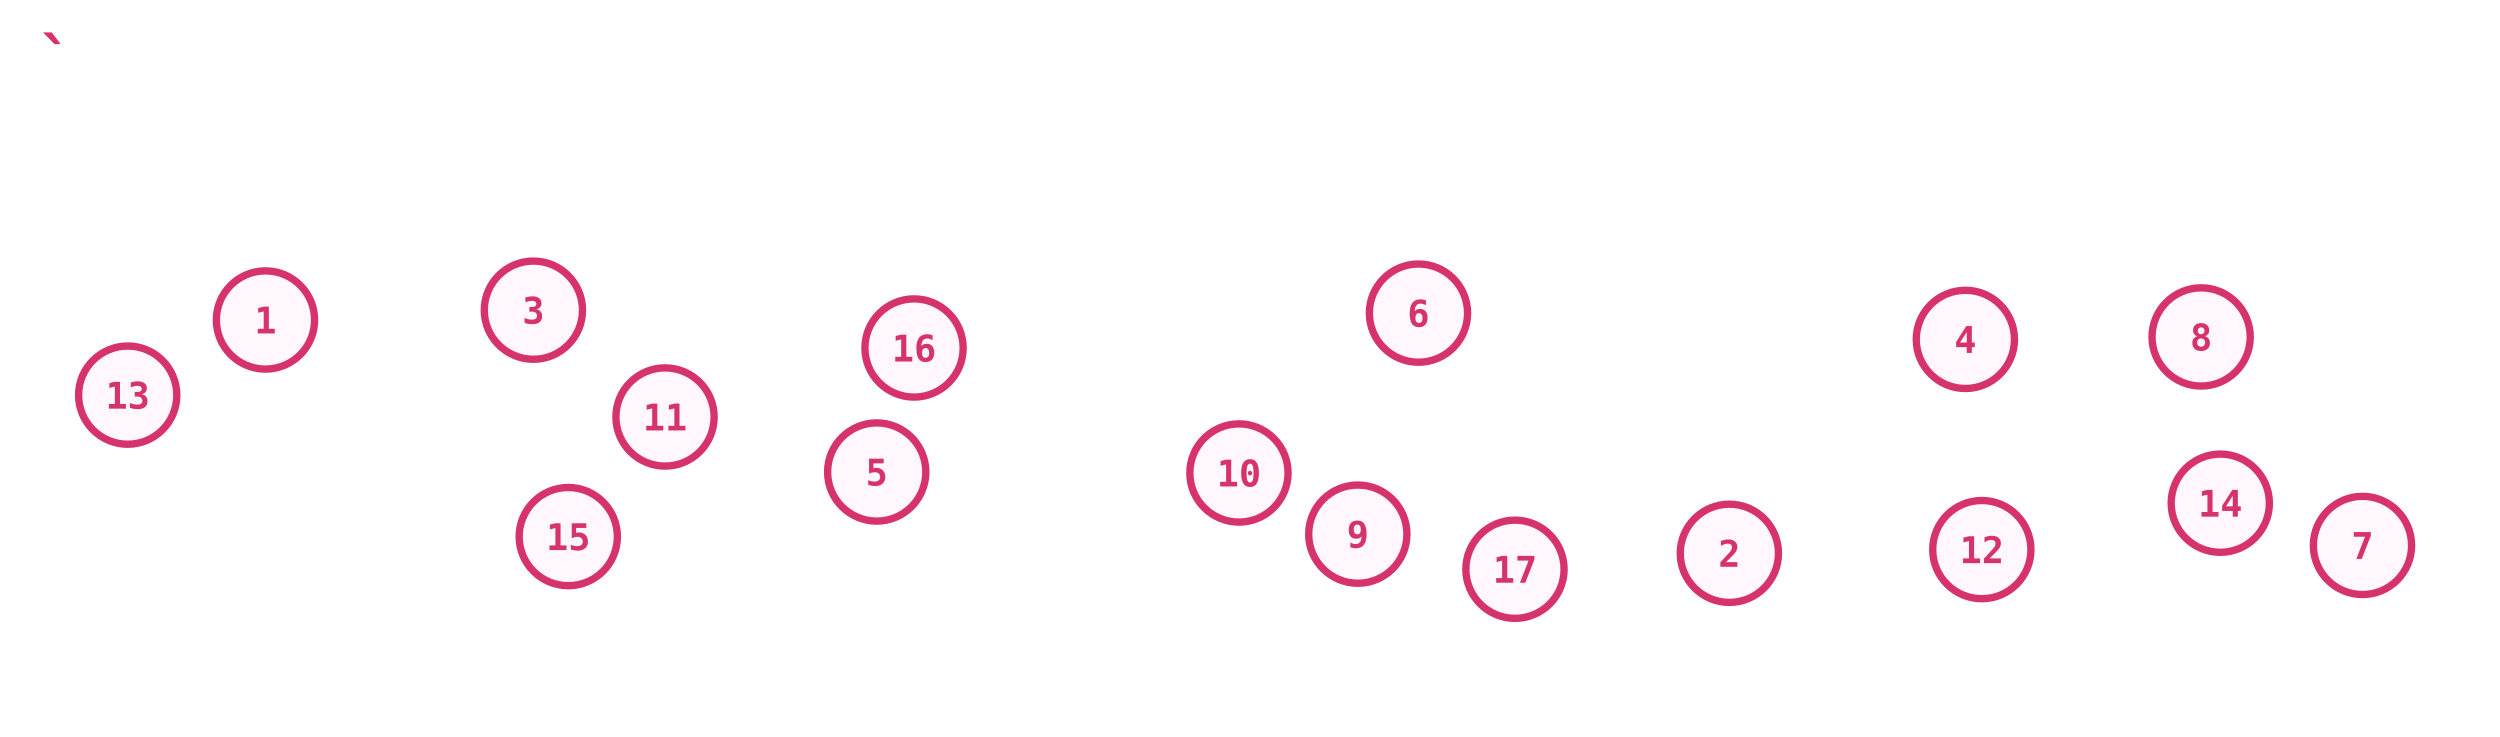
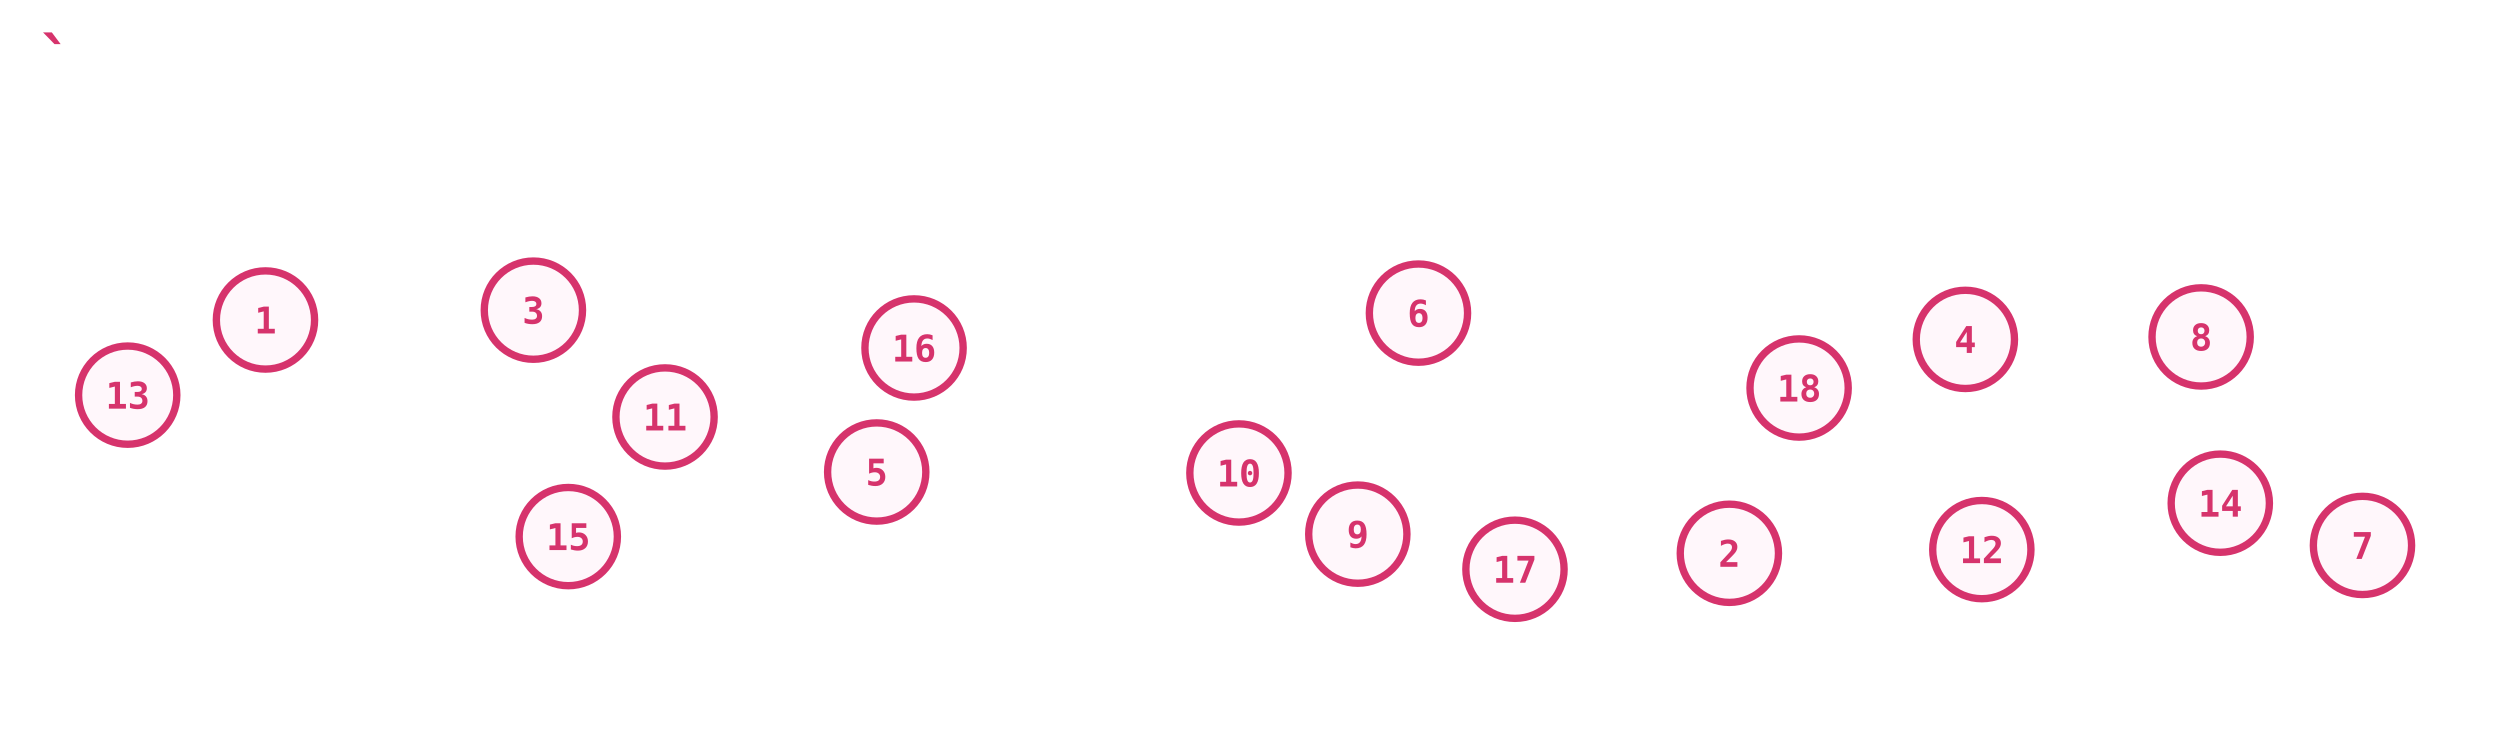
<svg xmlns="http://www.w3.org/2000/svg" width="1018px" height="300px" font-family="ConsolasFallback,Consolas,Menlo,monospace" role="img" aria-label="osu! replay of my GitHub contributions">
  <style>
@font-face {
  src: local('Consolas'), local('Consolas Bold');
  font-family: 'ConsolasFallback';
  font-display: swap;
  size-adjust: 109%;
}
text, tspan {white-space: pre;}
</style>
  <defs>
    <clipPath id="play">
      <rect x="0" y="68" width="1018" height="228" />
    </clipPath>
  </defs>
  <text x="15" y="34" font-size="26" font-weight="bold" fill="#D6336C">`</text>
  <g clip-path="url(#play)">
    <circle cx="108.1" cy="130.3" r="52.0" fill="none" stroke="#D6336C" stroke-width="2.6" opacity="0">
-       <animate attributeName="r" values="52.0;20.0;20.0" keyTimes="0;0.103;1" dur="13.140s" calcMode="linear" repeatCount="indefinite" />
-       <animate attributeName="opacity" values="0;1;0;0" keyTimes="0;0.068;0.104;1" dur="13.140s" calcMode="discrete" repeatCount="indefinite" />
+       <animate attributeName="r" values="52.0;20.0;20.0" keyTimes="0;0.099;1" dur="13.760s" calcMode="linear" repeatCount="indefinite" />
+       <animate attributeName="opacity" values="0;1;0;0" keyTimes="0;0.065;0.1;1" dur="13.760s" calcMode="discrete" repeatCount="indefinite" />
    </circle>
    <g opacity="1">
      <circle cx="108.1" cy="130.3" r="20" fill="#fff7fb" stroke="#D6336C" stroke-width="3" />
      <text x="108.1" y="135.8" text-anchor="middle" font-size="15" font-weight="bold" fill="#D6336C">1</text>
-       <animate attributeName="opacity" values="1;1;0;0" keyTimes="0;0.103;0.108;1" dur="13.140s" calcMode="discrete" repeatCount="indefinite" />
+       <animate attributeName="opacity" values="1;1;0;0" keyTimes="0;0.099;0.103;1" dur="13.760s" calcMode="discrete" repeatCount="indefinite" />
    </g>
    <circle cx="108.1" cy="130.3" r="20" fill="none" stroke="#e6398b" stroke-width="3" opacity="0">
      <animate attributeName="r" values="20;42.0" keyTimes="0;1" dur="0.42s" begin="1.360s" repeatCount="1" fill="remove" />
      <animate attributeName="opacity" values="0.9;0" keyTimes="0;1" dur="0.42s" begin="1.360s" repeatCount="1" fill="remove" />
    </circle>
    <circle cx="704.2" cy="225.3" r="52.0" fill="none" stroke="#D6336C" stroke-width="2.6" opacity="0">
-       <animate attributeName="r" values="52.0;20.0;20.0" keyTimes="0;0.151;1" dur="13.140s" calcMode="linear" repeatCount="indefinite" />
-       <animate attributeName="opacity" values="0;1;0;0" keyTimes="0;0.116;0.151;1" dur="13.140s" calcMode="discrete" repeatCount="indefinite" />
+       <animate attributeName="r" values="52.0;20.0;20.0" keyTimes="0;0.144;1" dur="13.760s" calcMode="linear" repeatCount="indefinite" />
+       <animate attributeName="opacity" values="0;1;0;0" keyTimes="0;0.11;0.145;1" dur="13.760s" calcMode="discrete" repeatCount="indefinite" />
    </circle>
    <g opacity="1">
      <circle cx="704.2" cy="225.3" r="20" fill="#fff7fb" stroke="#D6336C" stroke-width="3" />
      <text x="704.2" y="230.8" text-anchor="middle" font-size="15" font-weight="bold" fill="#D6336C">2</text>
-       <animate attributeName="opacity" values="1;1;0;0" keyTimes="0;0.151;0.155;1" dur="13.140s" calcMode="discrete" repeatCount="indefinite" />
+       <animate attributeName="opacity" values="1;1;0;0" keyTimes="0;0.144;0.148;1" dur="13.760s" calcMode="discrete" repeatCount="indefinite" />
    </g>
    <circle cx="704.2" cy="225.3" r="20" fill="none" stroke="#e6398b" stroke-width="3" opacity="0">
      <animate attributeName="r" values="20;42.0" keyTimes="0;1" dur="0.42s" begin="1.980s" repeatCount="1" fill="remove" />
      <animate attributeName="opacity" values="0.9;0" keyTimes="0;1" dur="0.42s" begin="1.980s" repeatCount="1" fill="remove" />
    </circle>
    <circle cx="217.2" cy="126.3" r="52.0" fill="none" stroke="#D6336C" stroke-width="2.6" opacity="0">
-       <animate attributeName="r" values="52.0;20.0;20.0" keyTimes="0;0.198;1" dur="13.140s" calcMode="linear" repeatCount="indefinite" />
-       <animate attributeName="opacity" values="0;1;0;0" keyTimes="0;0.163;0.199;1" dur="13.140s" calcMode="discrete" repeatCount="indefinite" />
+       <animate attributeName="r" values="52.0;20.0;20.0" keyTimes="0;0.189;1" dur="13.760s" calcMode="linear" repeatCount="indefinite" />
+       <animate attributeName="opacity" values="0;1;0;0" keyTimes="0;0.156;0.19;1" dur="13.760s" calcMode="discrete" repeatCount="indefinite" />
    </circle>
    <g opacity="1">
      <circle cx="217.2" cy="126.3" r="20" fill="#fff7fb" stroke="#D6336C" stroke-width="3" />
      <text x="217.2" y="131.8" text-anchor="middle" font-size="15" font-weight="bold" fill="#D6336C">3</text>
-       <animate attributeName="opacity" values="1;1;0;0" keyTimes="0;0.198;0.202;1" dur="13.140s" calcMode="discrete" repeatCount="indefinite" />
+       <animate attributeName="opacity" values="1;1;0;0" keyTimes="0;0.189;0.193;1" dur="13.760s" calcMode="discrete" repeatCount="indefinite" />
    </g>
    <circle cx="217.2" cy="126.3" r="20" fill="none" stroke="#e6398b" stroke-width="3" opacity="0">
      <animate attributeName="r" values="20;42.0" keyTimes="0;1" dur="0.42s" begin="2.600s" repeatCount="1" fill="remove" />
      <animate attributeName="opacity" values="0.9;0" keyTimes="0;1" dur="0.42s" begin="2.600s" repeatCount="1" fill="remove" />
    </circle>
    <circle cx="800.3" cy="138.2" r="52.0" fill="none" stroke="#D6336C" stroke-width="2.6" opacity="0">
-       <animate attributeName="r" values="52.0;20.0;20.0" keyTimes="0;0.245;1" dur="13.140s" calcMode="linear" repeatCount="indefinite" />
-       <animate attributeName="opacity" values="0;1;0;0" keyTimes="0;0.21;0.246;1" dur="13.140s" calcMode="discrete" repeatCount="indefinite" />
+       <animate attributeName="r" values="52.0;20.0;20.0" keyTimes="0;0.234;1" dur="13.760s" calcMode="linear" repeatCount="indefinite" />
+       <animate attributeName="opacity" values="0;1;0;0" keyTimes="0;0.201;0.235;1" dur="13.760s" calcMode="discrete" repeatCount="indefinite" />
    </circle>
    <g opacity="1">
      <circle cx="800.3" cy="138.2" r="20" fill="#fff7fb" stroke="#D6336C" stroke-width="3" />
      <text x="800.3" y="143.7" text-anchor="middle" font-size="15" font-weight="bold" fill="#D6336C">4</text>
-       <animate attributeName="opacity" values="1;1;0;0" keyTimes="0;0.245;0.25;1" dur="13.140s" calcMode="discrete" repeatCount="indefinite" />
+       <animate attributeName="opacity" values="1;1;0;0" keyTimes="0;0.234;0.238;1" dur="13.760s" calcMode="discrete" repeatCount="indefinite" />
    </g>
    <circle cx="800.3" cy="138.2" r="20" fill="none" stroke="#e6398b" stroke-width="3" opacity="0">
      <animate attributeName="r" values="20;42.0" keyTimes="0;1" dur="0.42s" begin="3.220s" repeatCount="1" fill="remove" />
      <animate attributeName="opacity" values="0.9;0" keyTimes="0;1" dur="0.42s" begin="3.220s" repeatCount="1" fill="remove" />
    </circle>
    <circle cx="357" cy="192.2" r="52.0" fill="none" stroke="#D6336C" stroke-width="2.6" opacity="0">
-       <animate attributeName="r" values="52.0;20.0;20.0" keyTimes="0;0.292;1" dur="13.140s" calcMode="linear" repeatCount="indefinite" />
-       <animate attributeName="opacity" values="0;1;0;0" keyTimes="0;0.257;0.293;1" dur="13.140s" calcMode="discrete" repeatCount="indefinite" />
+       <animate attributeName="r" values="52.0;20.0;20.0" keyTimes="0;0.279;1" dur="13.760s" calcMode="linear" repeatCount="indefinite" />
+       <animate attributeName="opacity" values="0;1;0;0" keyTimes="0;0.246;0.28;1" dur="13.760s" calcMode="discrete" repeatCount="indefinite" />
    </circle>
    <g opacity="1">
      <circle cx="357" cy="192.2" r="20" fill="#fff7fb" stroke="#D6336C" stroke-width="3" />
      <text x="357" y="197.7" text-anchor="middle" font-size="15" font-weight="bold" fill="#D6336C">5</text>
-       <animate attributeName="opacity" values="1;1;0;0" keyTimes="0;0.292;0.297;1" dur="13.140s" calcMode="discrete" repeatCount="indefinite" />
+       <animate attributeName="opacity" values="1;1;0;0" keyTimes="0;0.279;0.283;1" dur="13.760s" calcMode="discrete" repeatCount="indefinite" />
    </g>
    <circle cx="357" cy="192.2" r="20" fill="none" stroke="#e6398b" stroke-width="3" opacity="0">
      <animate attributeName="r" values="20;42.0" keyTimes="0;1" dur="0.42s" begin="3.840s" repeatCount="1" fill="remove" />
      <animate attributeName="opacity" values="0.9;0" keyTimes="0;1" dur="0.42s" begin="3.840s" repeatCount="1" fill="remove" />
    </circle>
    <circle cx="577.6" cy="127.5" r="52.0" fill="none" stroke="#D6336C" stroke-width="2.6" opacity="0">
-       <animate attributeName="r" values="52.0;20.0;20.0" keyTimes="0;0.339;1" dur="13.140s" calcMode="linear" repeatCount="indefinite" />
-       <animate attributeName="opacity" values="0;1;0;0" keyTimes="0;0.304;0.34;1" dur="13.140s" calcMode="discrete" repeatCount="indefinite" />
+       <animate attributeName="r" values="52.0;20.0;20.0" keyTimes="0;0.324;1" dur="13.760s" calcMode="linear" repeatCount="indefinite" />
+       <animate attributeName="opacity" values="0;1;0;0" keyTimes="0;0.291;0.325;1" dur="13.760s" calcMode="discrete" repeatCount="indefinite" />
    </circle>
    <g opacity="1">
      <circle cx="577.6" cy="127.5" r="20" fill="#fff7fb" stroke="#D6336C" stroke-width="3" />
      <text x="577.6" y="133" text-anchor="middle" font-size="15" font-weight="bold" fill="#D6336C">6</text>
-       <animate attributeName="opacity" values="1;1;0;0" keyTimes="0;0.339;0.344;1" dur="13.140s" calcMode="discrete" repeatCount="indefinite" />
+       <animate attributeName="opacity" values="1;1;0;0" keyTimes="0;0.324;0.328;1" dur="13.760s" calcMode="discrete" repeatCount="indefinite" />
    </g>
    <circle cx="577.6" cy="127.5" r="20" fill="none" stroke="#e6398b" stroke-width="3" opacity="0">
      <animate attributeName="r" values="20;42.0" keyTimes="0;1" dur="0.42s" begin="4.460s" repeatCount="1" fill="remove" />
      <animate attributeName="opacity" values="0.9;0" keyTimes="0;1" dur="0.42s" begin="4.460s" repeatCount="1" fill="remove" />
    </circle>
    <circle cx="962" cy="222.1" r="52.0" fill="none" stroke="#D6336C" stroke-width="2.6" opacity="0">
-       <animate attributeName="r" values="52.0;20.0;20.0" keyTimes="0;0.387;1" dur="13.140s" calcMode="linear" repeatCount="indefinite" />
-       <animate attributeName="opacity" values="0;1;0;0" keyTimes="0;0.352;0.387;1" dur="13.140s" calcMode="discrete" repeatCount="indefinite" />
+       <animate attributeName="r" values="52.0;20.0;20.0" keyTimes="0;0.369;1" dur="13.760s" calcMode="linear" repeatCount="indefinite" />
+       <animate attributeName="opacity" values="0;1;0;0" keyTimes="0;0.336;0.37;1" dur="13.760s" calcMode="discrete" repeatCount="indefinite" />
    </circle>
    <g opacity="1">
      <circle cx="962" cy="222.1" r="20" fill="#fff7fb" stroke="#D6336C" stroke-width="3" />
      <text x="962" y="227.6" text-anchor="middle" font-size="15" font-weight="bold" fill="#D6336C">7</text>
-       <animate attributeName="opacity" values="1;1;0;0" keyTimes="0;0.387;0.391;1" dur="13.140s" calcMode="discrete" repeatCount="indefinite" />
+       <animate attributeName="opacity" values="1;1;0;0" keyTimes="0;0.369;0.374;1" dur="13.760s" calcMode="discrete" repeatCount="indefinite" />
    </g>
    <circle cx="962" cy="222.1" r="20" fill="none" stroke="#e6398b" stroke-width="3" opacity="0">
      <animate attributeName="r" values="20;42.0" keyTimes="0;1" dur="0.42s" begin="5.080s" repeatCount="1" fill="remove" />
      <animate attributeName="opacity" values="0.9;0" keyTimes="0;1" dur="0.42s" begin="5.080s" repeatCount="1" fill="remove" />
    </circle>
    <circle cx="896.3" cy="137.2" r="52.0" fill="none" stroke="#D6336C" stroke-width="2.6" opacity="0">
-       <animate attributeName="r" values="52.0;20.0;20.0" keyTimes="0;0.434;1" dur="13.140s" calcMode="linear" repeatCount="indefinite" />
-       <animate attributeName="opacity" values="0;1;0;0" keyTimes="0;0.399;0.435;1" dur="13.140s" calcMode="discrete" repeatCount="indefinite" />
+       <animate attributeName="r" values="52.0;20.0;20.0" keyTimes="0;0.414;1" dur="13.760s" calcMode="linear" repeatCount="indefinite" />
+       <animate attributeName="opacity" values="0;1;0;0" keyTimes="0;0.381;0.415;1" dur="13.760s" calcMode="discrete" repeatCount="indefinite" />
    </circle>
    <g opacity="1">
      <circle cx="896.3" cy="137.2" r="20" fill="#fff7fb" stroke="#D6336C" stroke-width="3" />
      <text x="896.3" y="142.7" text-anchor="middle" font-size="15" font-weight="bold" fill="#D6336C">8</text>
-       <animate attributeName="opacity" values="1;1;0;0" keyTimes="0;0.434;0.438;1" dur="13.140s" calcMode="discrete" repeatCount="indefinite" />
+       <animate attributeName="opacity" values="1;1;0;0" keyTimes="0;0.414;0.419;1" dur="13.760s" calcMode="discrete" repeatCount="indefinite" />
    </g>
    <circle cx="896.3" cy="137.2" r="20" fill="none" stroke="#e6398b" stroke-width="3" opacity="0">
      <animate attributeName="r" values="20;42.0" keyTimes="0;1" dur="0.42s" begin="5.700s" repeatCount="1" fill="remove" />
      <animate attributeName="opacity" values="0.9;0" keyTimes="0;1" dur="0.42s" begin="5.700s" repeatCount="1" fill="remove" />
    </circle>
    <circle cx="552.9" cy="217.5" r="52.0" fill="none" stroke="#D6336C" stroke-width="2.6" opacity="0">
-       <animate attributeName="r" values="52.0;20.0;20.0" keyTimes="0;0.481;1" dur="13.140s" calcMode="linear" repeatCount="indefinite" />
-       <animate attributeName="opacity" values="0;1;0;0" keyTimes="0;0.446;0.482;1" dur="13.140s" calcMode="discrete" repeatCount="indefinite" />
+       <animate attributeName="r" values="52.0;20.0;20.0" keyTimes="0;0.459;1" dur="13.760s" calcMode="linear" repeatCount="indefinite" />
+       <animate attributeName="opacity" values="0;1;0;0" keyTimes="0;0.426;0.46;1" dur="13.760s" calcMode="discrete" repeatCount="indefinite" />
    </circle>
    <g opacity="1">
      <circle cx="552.9" cy="217.5" r="20" fill="#fff7fb" stroke="#D6336C" stroke-width="3" />
      <text x="552.9" y="223" text-anchor="middle" font-size="15" font-weight="bold" fill="#D6336C">9</text>
-       <animate attributeName="opacity" values="1;1;0;0" keyTimes="0;0.481;0.486;1" dur="13.140s" calcMode="discrete" repeatCount="indefinite" />
+       <animate attributeName="opacity" values="1;1;0;0" keyTimes="0;0.459;0.464;1" dur="13.760s" calcMode="discrete" repeatCount="indefinite" />
    </g>
    <circle cx="552.9" cy="217.5" r="20" fill="none" stroke="#e6398b" stroke-width="3" opacity="0">
      <animate attributeName="r" values="20;42.0" keyTimes="0;1" dur="0.42s" begin="6.320s" repeatCount="1" fill="remove" />
      <animate attributeName="opacity" values="0.9;0" keyTimes="0;1" dur="0.42s" begin="6.320s" repeatCount="1" fill="remove" />
    </circle>
    <circle cx="504.5" cy="192.6" r="52.0" fill="none" stroke="#D6336C" stroke-width="2.6" opacity="0">
-       <animate attributeName="r" values="52.0;20.0;20.0" keyTimes="0;0.528;1" dur="13.140s" calcMode="linear" repeatCount="indefinite" />
-       <animate attributeName="opacity" values="0;1;0;0" keyTimes="0;0.493;0.529;1" dur="13.140s" calcMode="discrete" repeatCount="indefinite" />
+       <animate attributeName="r" values="52.0;20.0;20.0" keyTimes="0;0.504;1" dur="13.760s" calcMode="linear" repeatCount="indefinite" />
+       <animate attributeName="opacity" values="0;1;0;0" keyTimes="0;0.471;0.505;1" dur="13.760s" calcMode="discrete" repeatCount="indefinite" />
    </circle>
    <g opacity="1">
      <circle cx="504.5" cy="192.6" r="20" fill="#fff7fb" stroke="#D6336C" stroke-width="3" />
      <text x="504.5" y="198.1" text-anchor="middle" font-size="15" font-weight="bold" fill="#D6336C">10</text>
-       <animate attributeName="opacity" values="1;1;0;0" keyTimes="0;0.528;0.533;1" dur="13.140s" calcMode="discrete" repeatCount="indefinite" />
+       <animate attributeName="opacity" values="1;1;0;0" keyTimes="0;0.504;0.509;1" dur="13.760s" calcMode="discrete" repeatCount="indefinite" />
    </g>
    <circle cx="504.5" cy="192.6" r="20" fill="none" stroke="#e6398b" stroke-width="3" opacity="0">
      <animate attributeName="r" values="20;42.0" keyTimes="0;1" dur="0.42s" begin="6.940s" repeatCount="1" fill="remove" />
      <animate attributeName="opacity" values="0.9;0" keyTimes="0;1" dur="0.42s" begin="6.940s" repeatCount="1" fill="remove" />
    </circle>
    <circle cx="270.8" cy="169.8" r="52.0" fill="none" stroke="#D6336C" stroke-width="2.6" opacity="0">
-       <animate attributeName="r" values="52.0;20.0;20.0" keyTimes="0;0.575;1" dur="13.140s" calcMode="linear" repeatCount="indefinite" />
-       <animate attributeName="opacity" values="0;1;0;0" keyTimes="0;0.54;0.576;1" dur="13.140s" calcMode="discrete" repeatCount="indefinite" />
+       <animate attributeName="r" values="52.0;20.0;20.0" keyTimes="0;0.549;1" dur="13.760s" calcMode="linear" repeatCount="indefinite" />
+       <animate attributeName="opacity" values="0;1;0;0" keyTimes="0;0.516;0.55;1" dur="13.760s" calcMode="discrete" repeatCount="indefinite" />
    </circle>
    <g opacity="1">
      <circle cx="270.8" cy="169.8" r="20" fill="#fff7fb" stroke="#D6336C" stroke-width="3" />
      <text x="270.8" y="175.3" text-anchor="middle" font-size="15" font-weight="bold" fill="#D6336C">11</text>
-       <animate attributeName="opacity" values="1;1;0;0" keyTimes="0;0.575;0.58;1" dur="13.140s" calcMode="discrete" repeatCount="indefinite" />
+       <animate attributeName="opacity" values="1;1;0;0" keyTimes="0;0.549;0.554;1" dur="13.760s" calcMode="discrete" repeatCount="indefinite" />
    </g>
    <circle cx="270.8" cy="169.8" r="20" fill="none" stroke="#e6398b" stroke-width="3" opacity="0">
      <animate attributeName="r" values="20;42.0" keyTimes="0;1" dur="0.42s" begin="7.560s" repeatCount="1" fill="remove" />
      <animate attributeName="opacity" values="0.9;0" keyTimes="0;1" dur="0.42s" begin="7.560s" repeatCount="1" fill="remove" />
    </circle>
    <circle cx="807" cy="223.8" r="52.0" fill="none" stroke="#D6336C" stroke-width="2.6" opacity="0">
-       <animate attributeName="r" values="52.0;20.0;20.0" keyTimes="0;0.623;1" dur="13.140s" calcMode="linear" repeatCount="indefinite" />
-       <animate attributeName="opacity" values="0;1;0;0" keyTimes="0;0.588;0.623;1" dur="13.140s" calcMode="discrete" repeatCount="indefinite" />
+       <animate attributeName="r" values="52.0;20.0;20.0" keyTimes="0;0.594;1" dur="13.760s" calcMode="linear" repeatCount="indefinite" />
+       <animate attributeName="opacity" values="0;1;0;0" keyTimes="0;0.561;0.595;1" dur="13.760s" calcMode="discrete" repeatCount="indefinite" />
    </circle>
    <g opacity="1">
      <circle cx="807" cy="223.8" r="20" fill="#fff7fb" stroke="#D6336C" stroke-width="3" />
      <text x="807" y="229.3" text-anchor="middle" font-size="15" font-weight="bold" fill="#D6336C">12</text>
-       <animate attributeName="opacity" values="1;1;0;0" keyTimes="0;0.623;0.627;1" dur="13.140s" calcMode="discrete" repeatCount="indefinite" />
+       <animate attributeName="opacity" values="1;1;0;0" keyTimes="0;0.594;0.599;1" dur="13.760s" calcMode="discrete" repeatCount="indefinite" />
    </g>
    <circle cx="807" cy="223.8" r="20" fill="none" stroke="#e6398b" stroke-width="3" opacity="0">
      <animate attributeName="r" values="20;42.0" keyTimes="0;1" dur="0.42s" begin="8.180s" repeatCount="1" fill="remove" />
      <animate attributeName="opacity" values="0.9;0" keyTimes="0;1" dur="0.42s" begin="8.180s" repeatCount="1" fill="remove" />
    </circle>
    <circle cx="52" cy="160.9" r="52.0" fill="none" stroke="#D6336C" stroke-width="2.6" opacity="0">
-       <animate attributeName="r" values="52.0;20.0;20.0" keyTimes="0;0.67;1" dur="13.140s" calcMode="linear" repeatCount="indefinite" />
-       <animate attributeName="opacity" values="0;1;0;0" keyTimes="0;0.635;0.67;1" dur="13.140s" calcMode="discrete" repeatCount="indefinite" />
+       <animate attributeName="r" values="52.0;20.0;20.0" keyTimes="0;0.64;1" dur="13.760s" calcMode="linear" repeatCount="indefinite" />
+       <animate attributeName="opacity" values="0;1;0;0" keyTimes="0;0.606;0.64;1" dur="13.760s" calcMode="discrete" repeatCount="indefinite" />
    </circle>
    <g opacity="1">
      <circle cx="52" cy="160.9" r="20" fill="#fff7fb" stroke="#D6336C" stroke-width="3" />
      <text x="52" y="166.4" text-anchor="middle" font-size="15" font-weight="bold" fill="#D6336C">13</text>
-       <animate attributeName="opacity" values="1;1;0;0" keyTimes="0;0.67;0.674;1" dur="13.140s" calcMode="discrete" repeatCount="indefinite" />
+       <animate attributeName="opacity" values="1;1;0;0" keyTimes="0;0.64;0.644;1" dur="13.760s" calcMode="discrete" repeatCount="indefinite" />
    </g>
    <circle cx="52" cy="160.9" r="20" fill="none" stroke="#e6398b" stroke-width="3" opacity="0">
      <animate attributeName="r" values="20;42.0" keyTimes="0;1" dur="0.42s" begin="8.800s" repeatCount="1" fill="remove" />
      <animate attributeName="opacity" values="0.9;0" keyTimes="0;1" dur="0.42s" begin="8.800s" repeatCount="1" fill="remove" />
    </circle>
    <circle cx="904.1" cy="204.9" r="52.0" fill="none" stroke="#D6336C" stroke-width="2.6" opacity="0">
-       <animate attributeName="r" values="52.0;20.0;20.0" keyTimes="0;0.717;1" dur="13.140s" calcMode="linear" repeatCount="indefinite" />
-       <animate attributeName="opacity" values="0;1;0;0" keyTimes="0;0.682;0.718;1" dur="13.140s" calcMode="discrete" repeatCount="indefinite" />
+       <animate attributeName="r" values="52.0;20.0;20.0" keyTimes="0;0.685;1" dur="13.760s" calcMode="linear" repeatCount="indefinite" />
+       <animate attributeName="opacity" values="0;1;0;0" keyTimes="0;0.651;0.685;1" dur="13.760s" calcMode="discrete" repeatCount="indefinite" />
    </circle>
    <g opacity="1">
      <circle cx="904.1" cy="204.9" r="20" fill="#fff7fb" stroke="#D6336C" stroke-width="3" />
      <text x="904.1" y="210.4" text-anchor="middle" font-size="15" font-weight="bold" fill="#D6336C">14</text>
-       <animate attributeName="opacity" values="1;1;0;0" keyTimes="0;0.717;0.721;1" dur="13.140s" calcMode="discrete" repeatCount="indefinite" />
+       <animate attributeName="opacity" values="1;1;0;0" keyTimes="0;0.685;0.689;1" dur="13.760s" calcMode="discrete" repeatCount="indefinite" />
    </g>
    <circle cx="904.1" cy="204.9" r="20" fill="none" stroke="#e6398b" stroke-width="3" opacity="0">
      <animate attributeName="r" values="20;42.0" keyTimes="0;1" dur="0.42s" begin="9.420s" repeatCount="1" fill="remove" />
      <animate attributeName="opacity" values="0.9;0" keyTimes="0;1" dur="0.42s" begin="9.420s" repeatCount="1" fill="remove" />
    </circle>
    <circle cx="231.4" cy="218.5" r="52.0" fill="none" stroke="#D6336C" stroke-width="2.6" opacity="0">
-       <animate attributeName="r" values="52.0;20.0;20.0" keyTimes="0;0.764;1" dur="13.140s" calcMode="linear" repeatCount="indefinite" />
-       <animate attributeName="opacity" values="0;1;0;0" keyTimes="0;0.729;0.765;1" dur="13.140s" calcMode="discrete" repeatCount="indefinite" />
+       <animate attributeName="r" values="52.0;20.0;20.0" keyTimes="0;0.73;1" dur="13.760s" calcMode="linear" repeatCount="indefinite" />
+       <animate attributeName="opacity" values="0;1;0;0" keyTimes="0;0.696;0.73;1" dur="13.760s" calcMode="discrete" repeatCount="indefinite" />
    </circle>
    <g opacity="1">
      <circle cx="231.4" cy="218.5" r="20" fill="#fff7fb" stroke="#D6336C" stroke-width="3" />
      <text x="231.4" y="224" text-anchor="middle" font-size="15" font-weight="bold" fill="#D6336C">15</text>
-       <animate attributeName="opacity" values="1;1;0;0" keyTimes="0;0.764;0.769;1" dur="13.140s" calcMode="discrete" repeatCount="indefinite" />
+       <animate attributeName="opacity" values="1;1;0;0" keyTimes="0;0.73;0.734;1" dur="13.760s" calcMode="discrete" repeatCount="indefinite" />
    </g>
    <circle cx="231.4" cy="218.5" r="20" fill="none" stroke="#e6398b" stroke-width="3" opacity="0">
      <animate attributeName="r" values="20;42.0" keyTimes="0;1" dur="0.42s" begin="10.040s" repeatCount="1" fill="remove" />
      <animate attributeName="opacity" values="0.9;0" keyTimes="0;1" dur="0.42s" begin="10.040s" repeatCount="1" fill="remove" />
    </circle>
    <circle cx="372.2" cy="141.7" r="52.0" fill="none" stroke="#D6336C" stroke-width="2.6" opacity="0">
-       <animate attributeName="r" values="52.0;20.0;20.0" keyTimes="0;0.811;1" dur="13.140s" calcMode="linear" repeatCount="indefinite" />
-       <animate attributeName="opacity" values="0;1;0;0" keyTimes="0;0.776;0.812;1" dur="13.140s" calcMode="discrete" repeatCount="indefinite" />
+       <animate attributeName="r" values="52.0;20.0;20.0" keyTimes="0;0.775;1" dur="13.760s" calcMode="linear" repeatCount="indefinite" />
+       <animate attributeName="opacity" values="0;1;0;0" keyTimes="0;0.741;0.775;1" dur="13.760s" calcMode="discrete" repeatCount="indefinite" />
    </circle>
    <g opacity="1">
      <circle cx="372.2" cy="141.7" r="20" fill="#fff7fb" stroke="#D6336C" stroke-width="3" />
      <text x="372.2" y="147.2" text-anchor="middle" font-size="15" font-weight="bold" fill="#D6336C">16</text>
-       <animate attributeName="opacity" values="1;1;0;0" keyTimes="0;0.811;0.816;1" dur="13.140s" calcMode="discrete" repeatCount="indefinite" />
+       <animate attributeName="opacity" values="1;1;0;0" keyTimes="0;0.775;0.779;1" dur="13.760s" calcMode="discrete" repeatCount="indefinite" />
    </g>
    <circle cx="372.2" cy="141.7" r="20" fill="none" stroke="#e6398b" stroke-width="3" opacity="0">
      <animate attributeName="r" values="20;42.0" keyTimes="0;1" dur="0.42s" begin="10.660s" repeatCount="1" fill="remove" />
      <animate attributeName="opacity" values="0.9;0" keyTimes="0;1" dur="0.42s" begin="10.660s" repeatCount="1" fill="remove" />
    </circle>
    <circle cx="616.9" cy="231.8" r="52.0" fill="none" stroke="#D6336C" stroke-width="2.6" opacity="0">
-       <animate attributeName="r" values="52.0;20.0;20.0" keyTimes="0;0.858;1" dur="13.140s" calcMode="linear" repeatCount="indefinite" />
-       <animate attributeName="opacity" values="0;1;0;0" keyTimes="0;0.823;0.859;1" dur="13.140s" calcMode="discrete" repeatCount="indefinite" />
+       <animate attributeName="r" values="52.0;20.0;20.0" keyTimes="0;0.82;1" dur="13.760s" calcMode="linear" repeatCount="indefinite" />
+       <animate attributeName="opacity" values="0;1;0;0" keyTimes="0;0.786;0.82;1" dur="13.760s" calcMode="discrete" repeatCount="indefinite" />
    </circle>
    <g opacity="1">
      <circle cx="616.9" cy="231.8" r="20" fill="#fff7fb" stroke="#D6336C" stroke-width="3" />
      <text x="616.9" y="237.3" text-anchor="middle" font-size="15" font-weight="bold" fill="#D6336C">17</text>
-       <animate attributeName="opacity" values="1;1;0;0" keyTimes="0;0.858;0.863;1" dur="13.140s" calcMode="discrete" repeatCount="indefinite" />
+       <animate attributeName="opacity" values="1;1;0;0" keyTimes="0;0.82;0.824;1" dur="13.760s" calcMode="discrete" repeatCount="indefinite" />
    </g>
    <circle cx="616.9" cy="231.8" r="20" fill="none" stroke="#e6398b" stroke-width="3" opacity="0">
      <animate attributeName="r" values="20;42.0" keyTimes="0;1" dur="0.42s" begin="11.280s" repeatCount="1" fill="remove" />
      <animate attributeName="opacity" values="0.9;0" keyTimes="0;1" dur="0.42s" begin="11.280s" repeatCount="1" fill="remove" />
    </circle>
+     <circle cx="732.6" cy="158" r="52.0" fill="none" stroke="#D6336C" stroke-width="2.6" opacity="0">
+       <animate attributeName="r" values="52.0;20.0;20.0" keyTimes="0;0.865;1" dur="13.760s" calcMode="linear" repeatCount="indefinite" />
+       <animate attributeName="opacity" values="0;1;0;0" keyTimes="0;0.831;0.866;1" dur="13.760s" calcMode="discrete" repeatCount="indefinite" />
+     </circle>
+     <g opacity="1">
+       <circle cx="732.6" cy="158" r="20" fill="#fff7fb" stroke="#D6336C" stroke-width="3" />
+       <text x="732.6" y="163.5" text-anchor="middle" font-size="15" font-weight="bold" fill="#D6336C">18</text>
+       <animate attributeName="opacity" values="1;1;0;0" keyTimes="0;0.865;0.869;1" dur="13.760s" calcMode="discrete" repeatCount="indefinite" />
+     </g>
+     <circle cx="732.6" cy="158" r="20" fill="none" stroke="#e6398b" stroke-width="3" opacity="0">
+       <animate attributeName="r" values="20;42.0" keyTimes="0;1" dur="0.42s" begin="11.900s" repeatCount="1" fill="remove" />
+       <animate attributeName="opacity" values="0.9;0" keyTimes="0;1" dur="0.42s" begin="11.900s" repeatCount="1" fill="remove" />
+     </circle>
    <g>
      <path d="M8.4 -10.8h2.4v2.4h-2.4zM6 -8.4h4.8v2.4h-4.8zM3.6 -6h7.2v2.4h-7.2zM1.2 -3.6h9.6v2.4h-9.6zM-1.2 -1.2h12v2.4h-12zM-3.6 1.2h7.2v2.4h-7.2zM6 1.2h4.8v2.4h-4.8zM-6 3.6h4.8v2.4h-4.8zM3.6 3.6h2.4v2.4h-2.4zM8.4 3.6h2.4v2.4h-2.4zM-8.4 6h2.4v2.4h-2.4zM-3.6 6h2.4v2.4h-2.4zM-10.8 8.4h2.4v2.4h-2.4zM-3.6 8.4h2.4v2.4h-2.4z" fill="#24292f" stroke="#fff7fb" stroke-width="1.4" />
-       <animateTransform attributeName="transform" type="translate" values="108.1,130.3;108.1,130.3;704.2,225.3;217.2,126.3;800.3,138.2;357,192.2;577.6,127.5;962,222.1;896.3,137.2;552.9,217.5;504.5,192.6;270.8,169.8;807,223.8;52,160.9;904.1,204.9;231.4,218.5;372.2,141.7;616.9,231.8;616.9,231.8" keyTimes="0;0.103;0.151;0.198;0.245;0.292;0.339;0.387;0.434;0.481;0.528;0.575;0.623;0.67;0.717;0.764;0.811;0.858;1" dur="13.140s" begin="0.000s" repeatCount="indefinite" />
+       <animateTransform attributeName="transform" type="translate" values="108.1,130.3;108.1,130.3;704.2,225.3;217.2,126.3;800.3,138.2;357,192.2;577.6,127.5;962,222.1;896.3,137.2;552.9,217.5;504.5,192.6;270.8,169.8;807,223.8;52,160.9;904.1,204.9;231.4,218.5;372.2,141.7;616.9,231.8;732.6,158;732.6,158" keyTimes="0;0.099;0.144;0.189;0.234;0.279;0.324;0.369;0.414;0.459;0.504;0.549;0.594;0.64;0.685;0.73;0.775;0.82;0.865;1" dur="13.760s" begin="0.000s" repeatCount="indefinite" />
    </g>
  </g>
-   <text x="1003" y="78" text-anchor="end" font-size="26" font-weight="bold" fill="#D6336C" opacity="0">x1<animate attributeName="opacity" values="0;1;0;0" keyTimes="0;0.103;0.151;1" dur="13.140s" calcMode="discrete" repeatCount="indefinite" />
-   </text>
-   <text x="1003" y="78" text-anchor="end" font-size="26" font-weight="bold" fill="#D6336C" opacity="0">x2<animate attributeName="opacity" values="0;1;0;0" keyTimes="0;0.151;0.198;1" dur="13.140s" calcMode="discrete" repeatCount="indefinite" />
-   </text>
-   <text x="1003" y="78" text-anchor="end" font-size="26" font-weight="bold" fill="#D6336C" opacity="0">x3<animate attributeName="opacity" values="0;1;0;0" keyTimes="0;0.198;0.245;1" dur="13.140s" calcMode="discrete" repeatCount="indefinite" />
-   </text>
-   <text x="1003" y="78" text-anchor="end" font-size="26" font-weight="bold" fill="#D6336C" opacity="0">x4<animate attributeName="opacity" values="0;1;0;0" keyTimes="0;0.245;0.292;1" dur="13.140s" calcMode="discrete" repeatCount="indefinite" />
-   </text>
-   <text x="1003" y="78" text-anchor="end" font-size="26" font-weight="bold" fill="#D6336C" opacity="0">x5<animate attributeName="opacity" values="0;1;0;0" keyTimes="0;0.292;0.339;1" dur="13.140s" calcMode="discrete" repeatCount="indefinite" />
-   </text>
-   <text x="1003" y="78" text-anchor="end" font-size="26" font-weight="bold" fill="#D6336C" opacity="0">x6<animate attributeName="opacity" values="0;1;0;0" keyTimes="0;0.339;0.387;1" dur="13.140s" calcMode="discrete" repeatCount="indefinite" />
-   </text>
-   <text x="1003" y="78" text-anchor="end" font-size="26" font-weight="bold" fill="#D6336C" opacity="0">x7<animate attributeName="opacity" values="0;1;0;0" keyTimes="0;0.387;0.434;1" dur="13.140s" calcMode="discrete" repeatCount="indefinite" />
-   </text>
-   <text x="1003" y="78" text-anchor="end" font-size="26" font-weight="bold" fill="#D6336C" opacity="0">x8<animate attributeName="opacity" values="0;1;0;0" keyTimes="0;0.434;0.481;1" dur="13.140s" calcMode="discrete" repeatCount="indefinite" />
-   </text>
-   <text x="1003" y="78" text-anchor="end" font-size="26" font-weight="bold" fill="#D6336C" opacity="0">x9<animate attributeName="opacity" values="0;1;0;0" keyTimes="0;0.481;0.528;1" dur="13.140s" calcMode="discrete" repeatCount="indefinite" />
-   </text>
-   <text x="1003" y="78" text-anchor="end" font-size="26" font-weight="bold" fill="#D6336C" opacity="0">x10<animate attributeName="opacity" values="0;1;0;0" keyTimes="0;0.528;0.575;1" dur="13.140s" calcMode="discrete" repeatCount="indefinite" />
-   </text>
-   <text x="1003" y="78" text-anchor="end" font-size="26" font-weight="bold" fill="#D6336C" opacity="0">x11<animate attributeName="opacity" values="0;1;0;0" keyTimes="0;0.575;0.623;1" dur="13.140s" calcMode="discrete" repeatCount="indefinite" />
-   </text>
-   <text x="1003" y="78" text-anchor="end" font-size="26" font-weight="bold" fill="#D6336C" opacity="0">x12<animate attributeName="opacity" values="0;1;0;0" keyTimes="0;0.623;0.67;1" dur="13.140s" calcMode="discrete" repeatCount="indefinite" />
-   </text>
-   <text x="1003" y="78" text-anchor="end" font-size="26" font-weight="bold" fill="#D6336C" opacity="0">x13<animate attributeName="opacity" values="0;1;0;0" keyTimes="0;0.67;0.717;1" dur="13.140s" calcMode="discrete" repeatCount="indefinite" />
-   </text>
-   <text x="1003" y="78" text-anchor="end" font-size="26" font-weight="bold" fill="#D6336C" opacity="0">x14<animate attributeName="opacity" values="0;1;0;0" keyTimes="0;0.717;0.764;1" dur="13.140s" calcMode="discrete" repeatCount="indefinite" />
-   </text>
-   <text x="1003" y="78" text-anchor="end" font-size="26" font-weight="bold" fill="#D6336C" opacity="0">x15<animate attributeName="opacity" values="0;1;0;0" keyTimes="0;0.764;0.811;1" dur="13.140s" calcMode="discrete" repeatCount="indefinite" />
-   </text>
-   <text x="1003" y="78" text-anchor="end" font-size="26" font-weight="bold" fill="#D6336C" opacity="0">x16<animate attributeName="opacity" values="0;1;0;0" keyTimes="0;0.811;0.858;1" dur="13.140s" calcMode="discrete" repeatCount="indefinite" />
-   </text>
-   <text x="1003" y="78" text-anchor="end" font-size="26" font-weight="bold" fill="#D6336C" opacity="0">x17<animate attributeName="opacity" values="0;1;1;0" keyTimes="0;0.858;0.871;1" dur="13.140s" calcMode="discrete" repeatCount="indefinite" />
+   <text x="1003" y="78" text-anchor="end" font-size="26" font-weight="bold" fill="#D6336C" opacity="0">x1<animate attributeName="opacity" values="0;1;0;0" keyTimes="0;0.099;0.144;1" dur="13.760s" calcMode="discrete" repeatCount="indefinite" />
+   </text>
+   <text x="1003" y="78" text-anchor="end" font-size="26" font-weight="bold" fill="#D6336C" opacity="0">x2<animate attributeName="opacity" values="0;1;0;0" keyTimes="0;0.144;0.189;1" dur="13.760s" calcMode="discrete" repeatCount="indefinite" />
+   </text>
+   <text x="1003" y="78" text-anchor="end" font-size="26" font-weight="bold" fill="#D6336C" opacity="0">x3<animate attributeName="opacity" values="0;1;0;0" keyTimes="0;0.189;0.234;1" dur="13.760s" calcMode="discrete" repeatCount="indefinite" />
+   </text>
+   <text x="1003" y="78" text-anchor="end" font-size="26" font-weight="bold" fill="#D6336C" opacity="0">x4<animate attributeName="opacity" values="0;1;0;0" keyTimes="0;0.234;0.279;1" dur="13.760s" calcMode="discrete" repeatCount="indefinite" />
+   </text>
+   <text x="1003" y="78" text-anchor="end" font-size="26" font-weight="bold" fill="#D6336C" opacity="0">x5<animate attributeName="opacity" values="0;1;0;0" keyTimes="0;0.279;0.324;1" dur="13.760s" calcMode="discrete" repeatCount="indefinite" />
+   </text>
+   <text x="1003" y="78" text-anchor="end" font-size="26" font-weight="bold" fill="#D6336C" opacity="0">x6<animate attributeName="opacity" values="0;1;0;0" keyTimes="0;0.324;0.369;1" dur="13.760s" calcMode="discrete" repeatCount="indefinite" />
+   </text>
+   <text x="1003" y="78" text-anchor="end" font-size="26" font-weight="bold" fill="#D6336C" opacity="0">x7<animate attributeName="opacity" values="0;1;0;0" keyTimes="0;0.369;0.414;1" dur="13.760s" calcMode="discrete" repeatCount="indefinite" />
+   </text>
+   <text x="1003" y="78" text-anchor="end" font-size="26" font-weight="bold" fill="#D6336C" opacity="0">x8<animate attributeName="opacity" values="0;1;0;0" keyTimes="0;0.414;0.459;1" dur="13.760s" calcMode="discrete" repeatCount="indefinite" />
+   </text>
+   <text x="1003" y="78" text-anchor="end" font-size="26" font-weight="bold" fill="#D6336C" opacity="0">x9<animate attributeName="opacity" values="0;1;0;0" keyTimes="0;0.459;0.504;1" dur="13.760s" calcMode="discrete" repeatCount="indefinite" />
+   </text>
+   <text x="1003" y="78" text-anchor="end" font-size="26" font-weight="bold" fill="#D6336C" opacity="0">x10<animate attributeName="opacity" values="0;1;0;0" keyTimes="0;0.504;0.549;1" dur="13.760s" calcMode="discrete" repeatCount="indefinite" />
+   </text>
+   <text x="1003" y="78" text-anchor="end" font-size="26" font-weight="bold" fill="#D6336C" opacity="0">x11<animate attributeName="opacity" values="0;1;0;0" keyTimes="0;0.549;0.594;1" dur="13.760s" calcMode="discrete" repeatCount="indefinite" />
+   </text>
+   <text x="1003" y="78" text-anchor="end" font-size="26" font-weight="bold" fill="#D6336C" opacity="0">x12<animate attributeName="opacity" values="0;1;0;0" keyTimes="0;0.594;0.64;1" dur="13.760s" calcMode="discrete" repeatCount="indefinite" />
+   </text>
+   <text x="1003" y="78" text-anchor="end" font-size="26" font-weight="bold" fill="#D6336C" opacity="0">x13<animate attributeName="opacity" values="0;1;0;0" keyTimes="0;0.64;0.685;1" dur="13.760s" calcMode="discrete" repeatCount="indefinite" />
+   </text>
+   <text x="1003" y="78" text-anchor="end" font-size="26" font-weight="bold" fill="#D6336C" opacity="0">x14<animate attributeName="opacity" values="0;1;0;0" keyTimes="0;0.685;0.73;1" dur="13.760s" calcMode="discrete" repeatCount="indefinite" />
+   </text>
+   <text x="1003" y="78" text-anchor="end" font-size="26" font-weight="bold" fill="#D6336C" opacity="0">x15<animate attributeName="opacity" values="0;1;0;0" keyTimes="0;0.73;0.775;1" dur="13.760s" calcMode="discrete" repeatCount="indefinite" />
+   </text>
+   <text x="1003" y="78" text-anchor="end" font-size="26" font-weight="bold" fill="#D6336C" opacity="0">x16<animate attributeName="opacity" values="0;1;0;0" keyTimes="0;0.775;0.82;1" dur="13.760s" calcMode="discrete" repeatCount="indefinite" />
+   </text>
+   <text x="1003" y="78" text-anchor="end" font-size="26" font-weight="bold" fill="#D6336C" opacity="0">x17<animate attributeName="opacity" values="0;1;0;0" keyTimes="0;0.82;0.865;1" dur="13.760s" calcMode="discrete" repeatCount="indefinite" />
+   </text>
+   <text x="1003" y="78" text-anchor="end" font-size="26" font-weight="bold" fill="#D6336C" opacity="0">x18<animate attributeName="opacity" values="0;1;1;0" keyTimes="0;0.865;0.876;1" dur="13.760s" calcMode="discrete" repeatCount="indefinite" />
  </text>
</svg>
